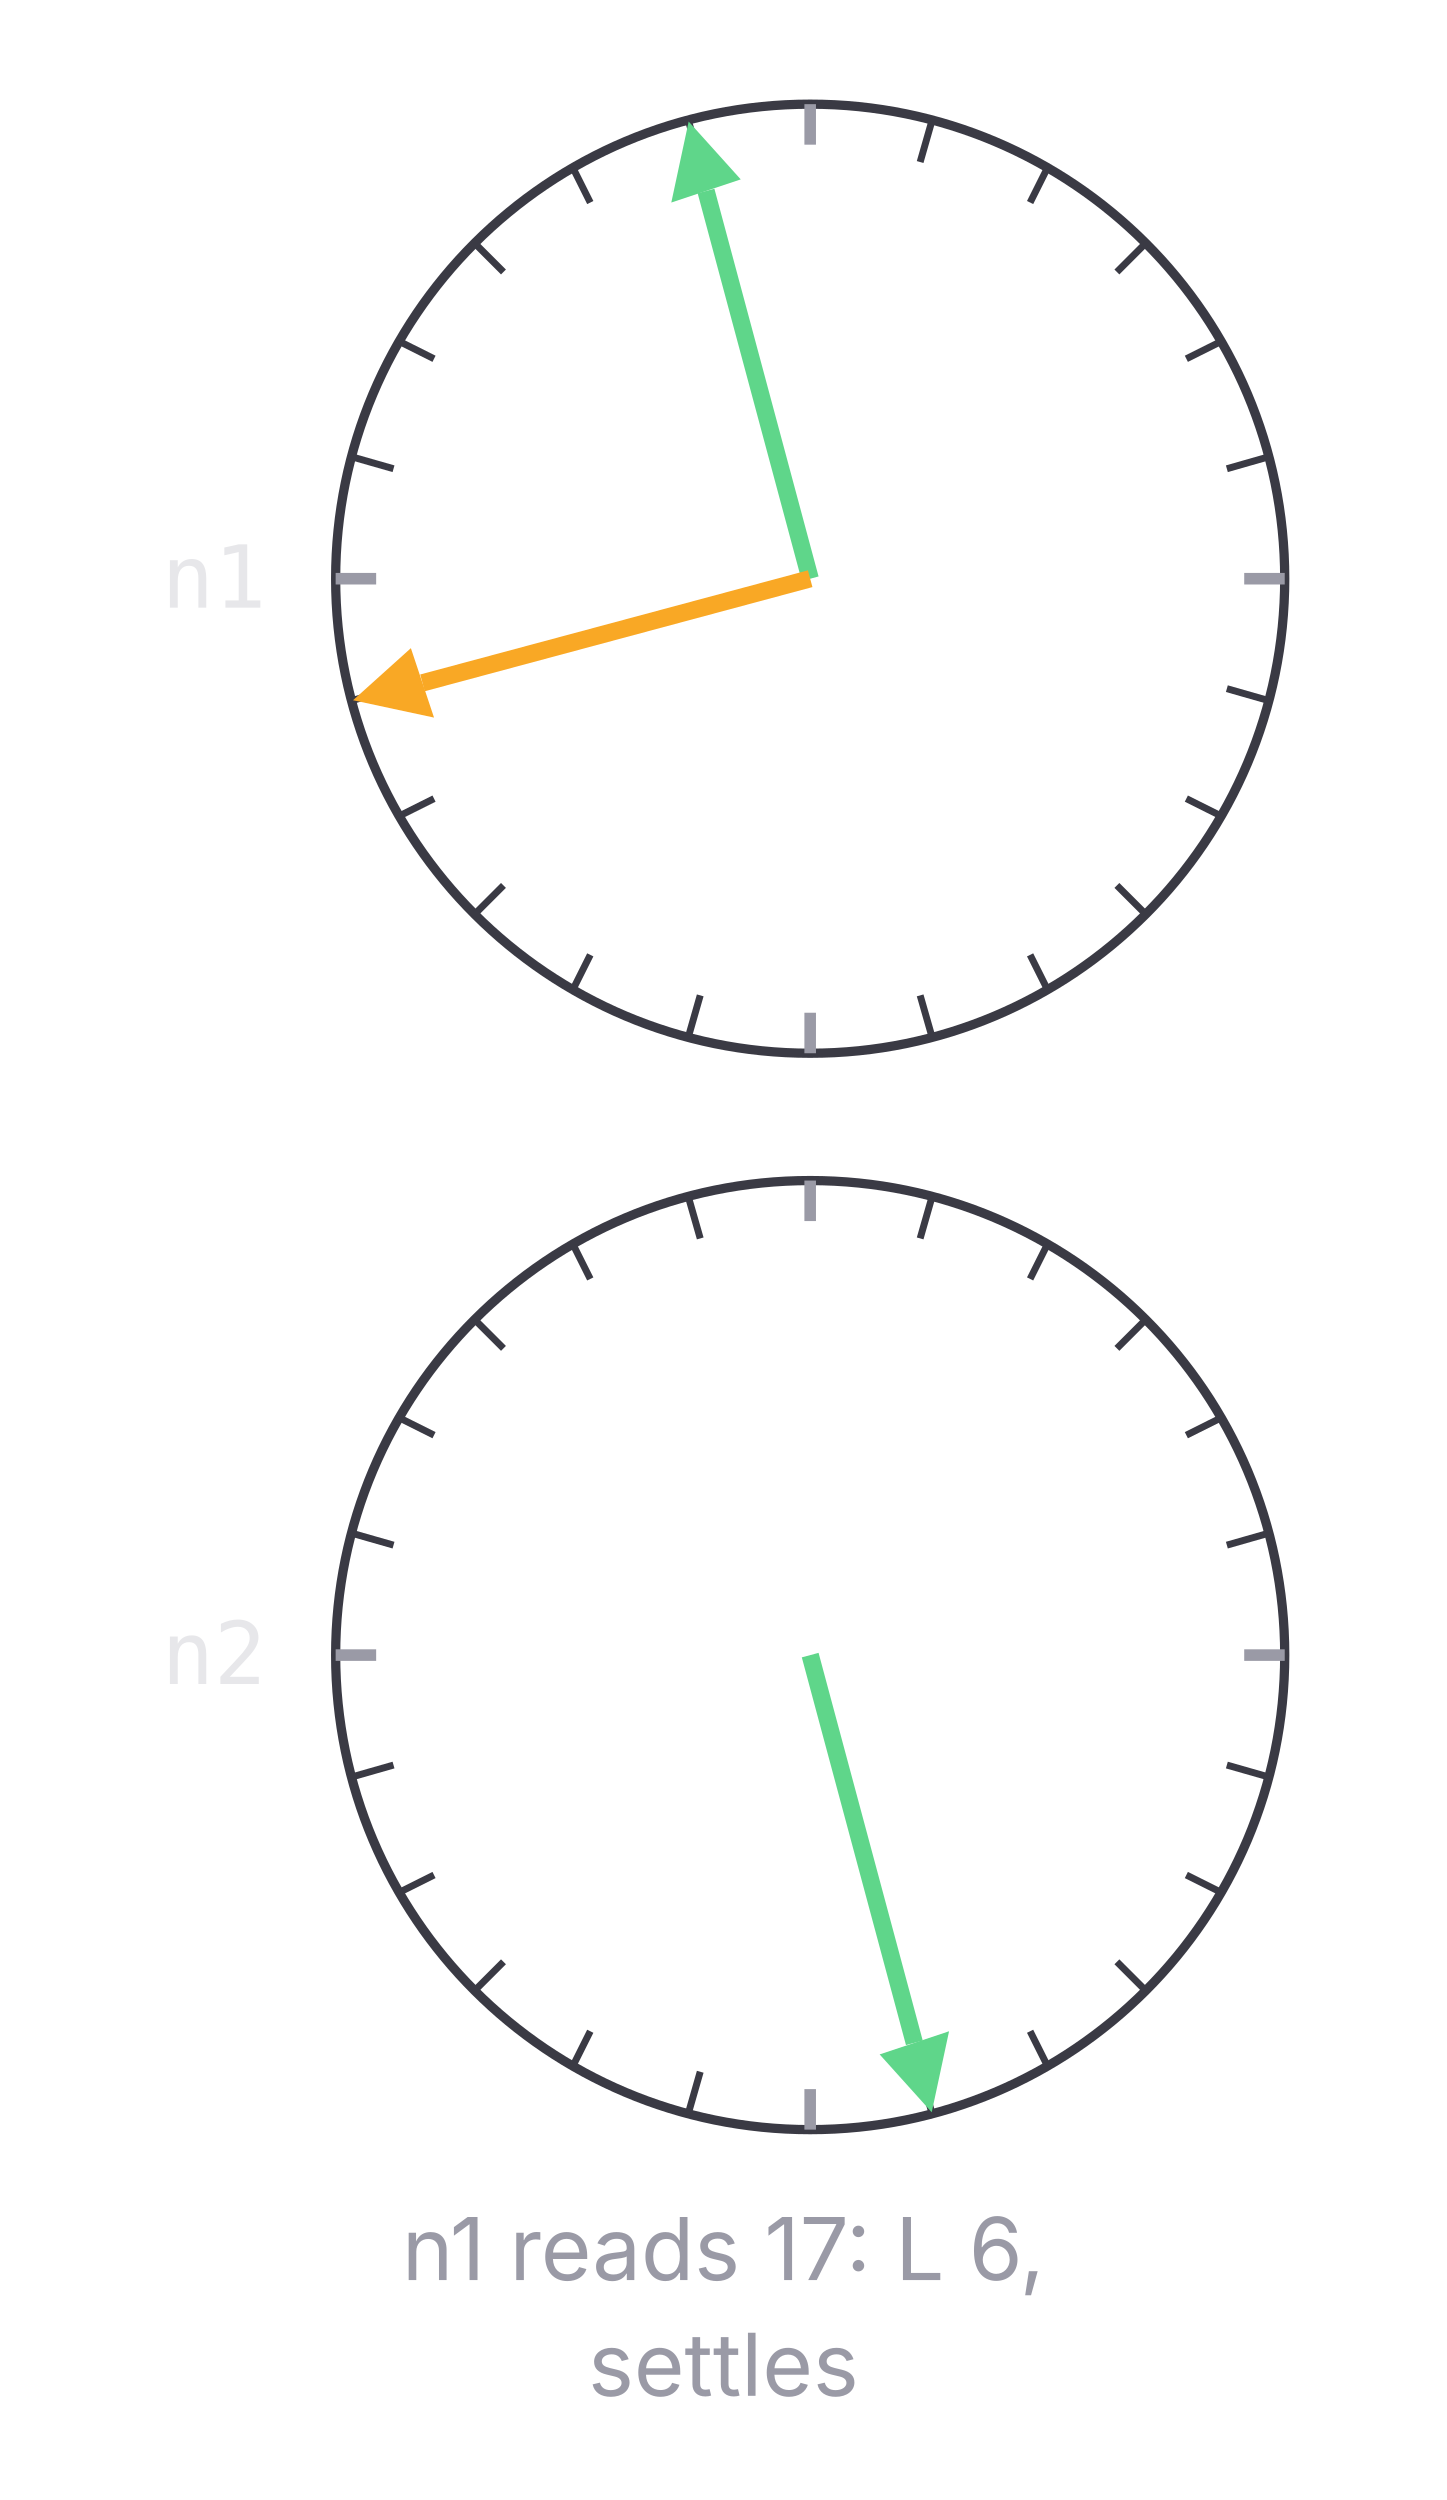
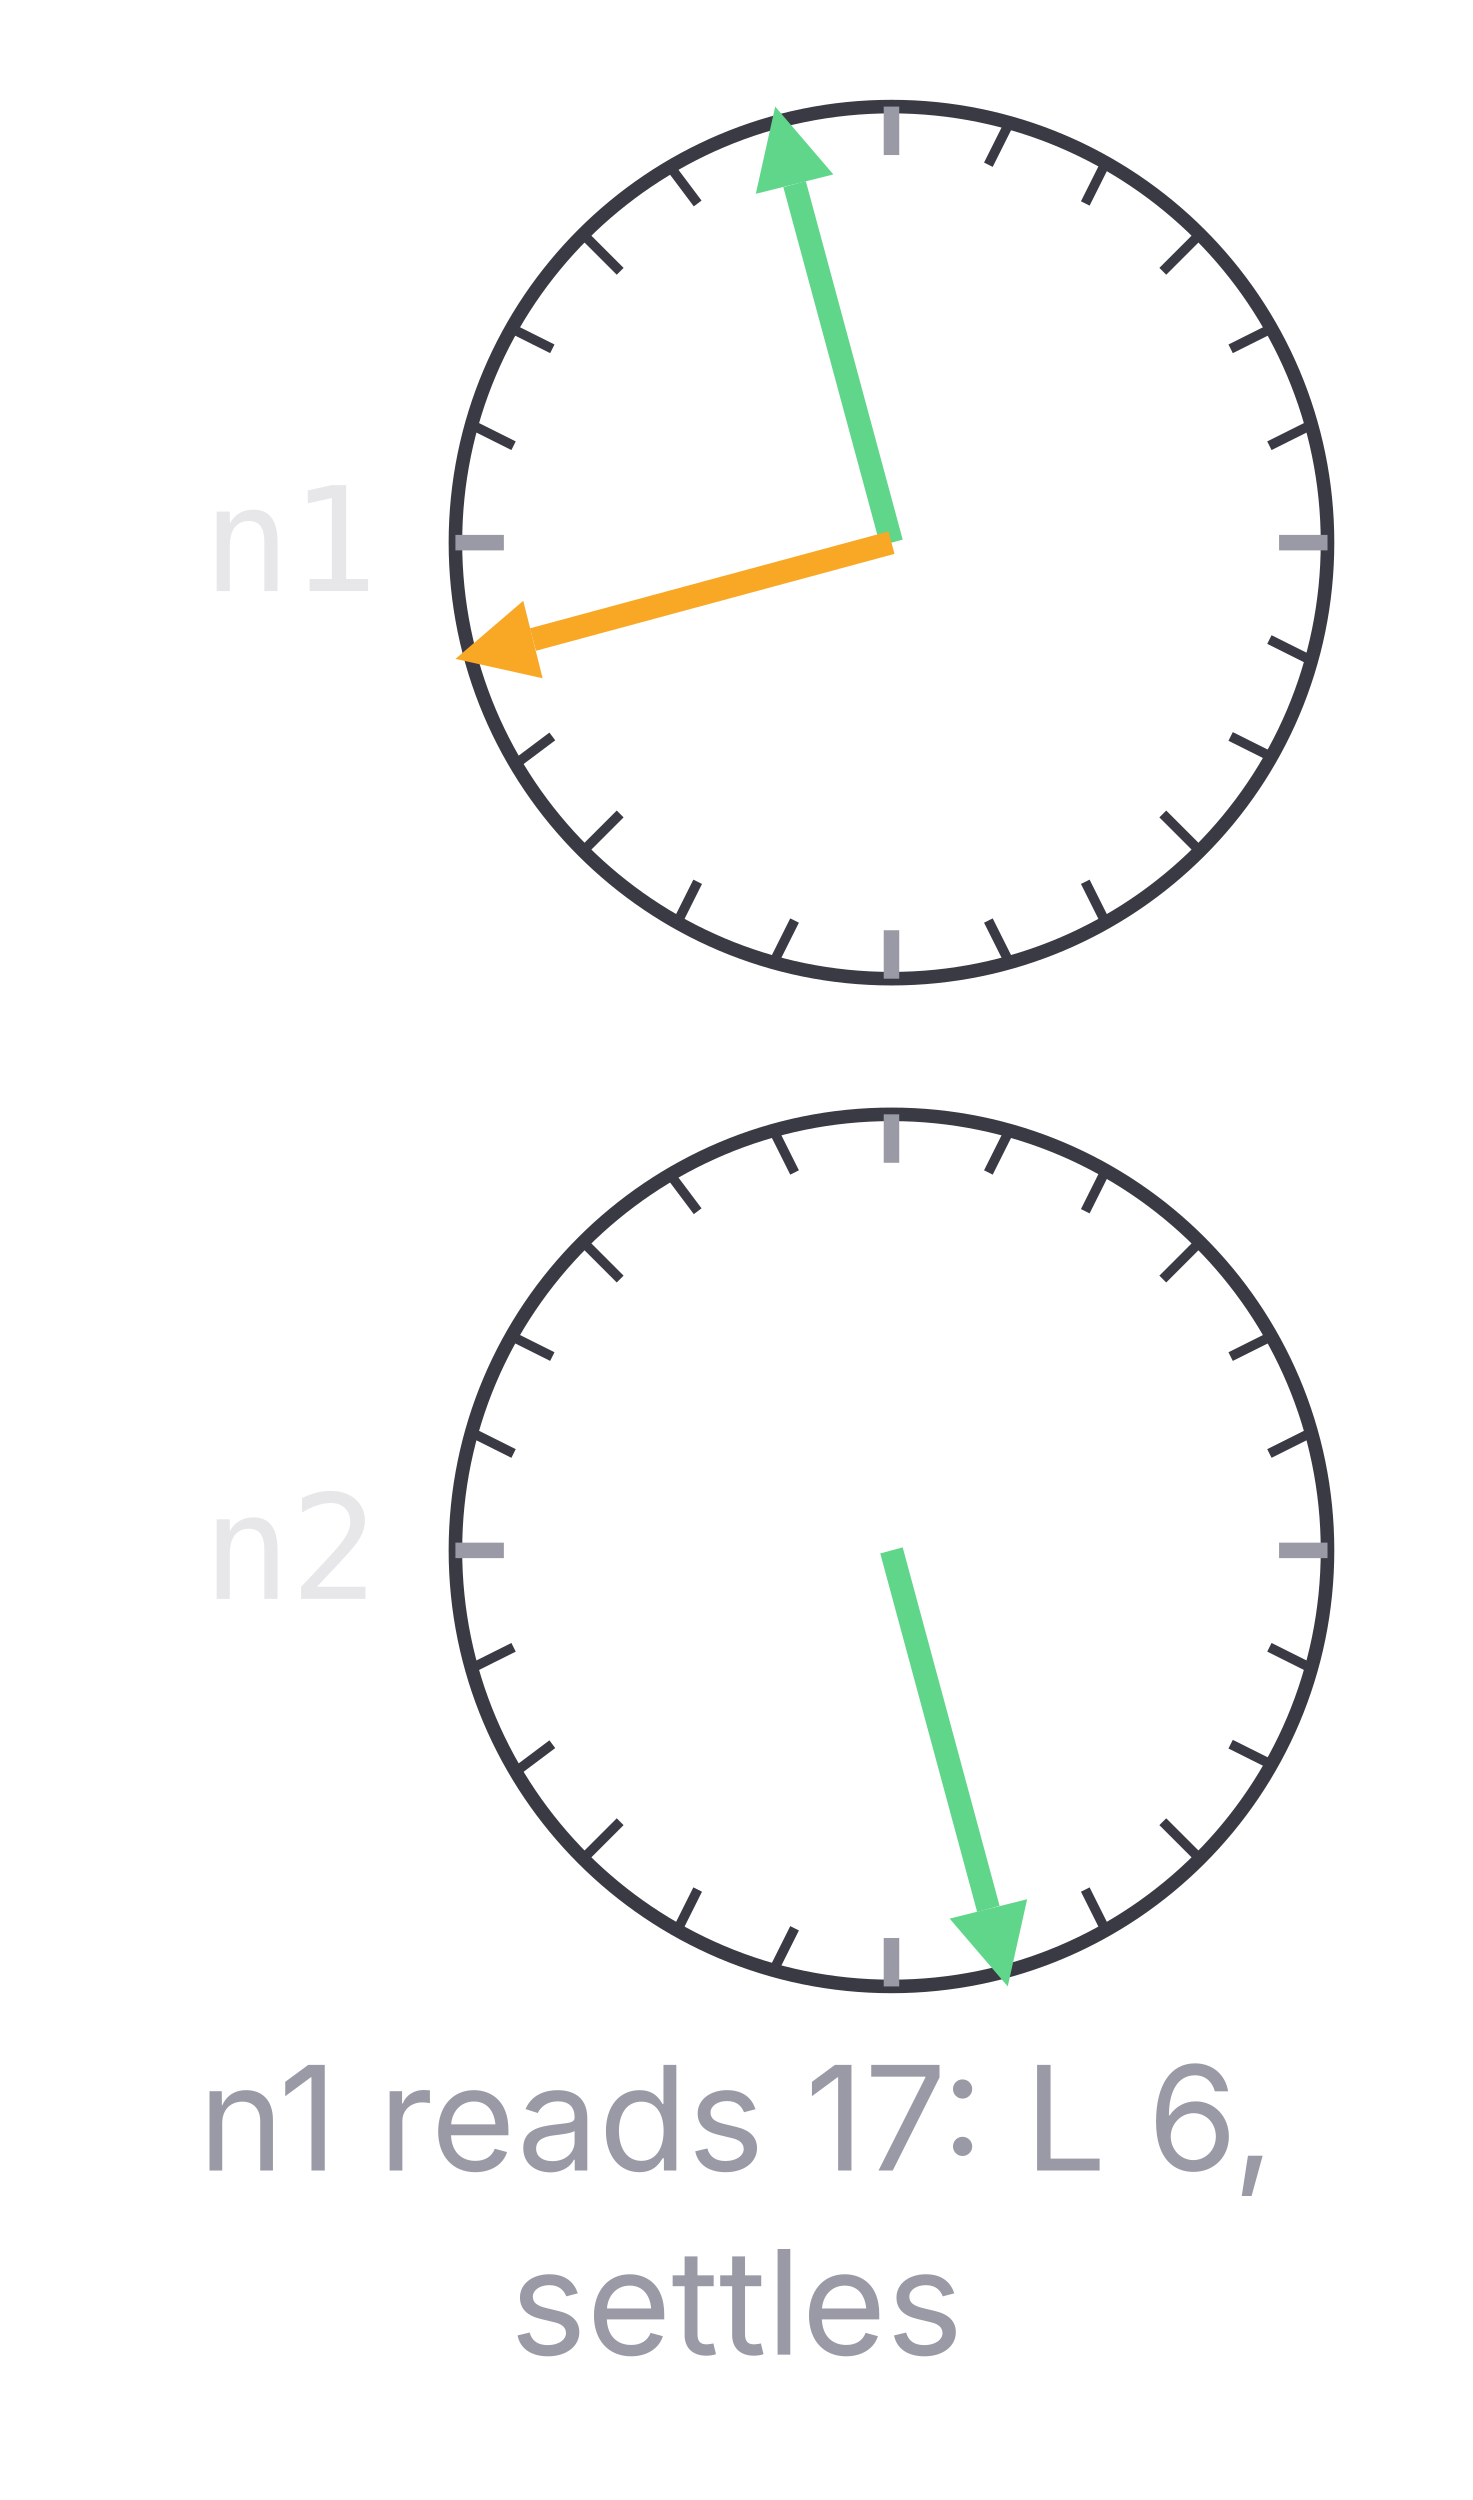
- <svg xmlns="http://www.w3.org/2000/svg" width="250" height="432" viewBox="0 0 250 432">
-   <circle cx="140" cy="100" r="82" fill="none" stroke="#3a3a44" stroke-width="1.6" />
-   <path d="M159 28L161 21M178 35L181 29M193 47L198 42M205 62L211 59M212 81L219 79M212 119L219 121M205 138L211 141M193 153L198 158M178 165L181 171M159 172L161 179M121 172L119 179M102 165L99 171M87 153L82 158M75 138L69 141M68 119L61 121M68 81L61 79M75 62L69 59M87 47L82 42M102 35L99 29M121 28L119 21" stroke="#3a3a44" stroke-width="1.2" />
-   <path d="M140 25L140 18M215 100L222 100M140 175L140 182M65 100L58 100" stroke="#9a9aa6" stroke-width="2" />
-   <line x1="140" y1="100" x2="122" y2="33" stroke="#5fd68a" stroke-width="3" />
-   <polygon points="119,21 128,31 116,35" fill="#5fd68a" />
-   <line x1="140" y1="100" x2="73" y2="118" stroke="#f9a825" stroke-width="3" />
-   <polygon points="61,121 71,112 75,124" fill="#f9a825" />
-   <text x="46" y="105" text-anchor="end" font-family="ui-monospace,SFMono-Regular,Menlo,monospace" font-size="15" fill="#e7e7ea">n1</text>
-   <circle cx="140" cy="286" r="82" fill="none" stroke="#3a3a44" stroke-width="1.6" />
-   <path d="M159 214L161 207M178 221L181 215M193 233L198 228M205 248L211 245M212 267L219 265M212 305L219 307M205 324L211 327M193 339L198 344M178 351L181 357M159 358L161 365M121 358L119 365M102 351L99 357M87 339L82 344M75 324L69 327M68 305L61 307M68 267L61 265M75 248L69 245M87 233L82 228M102 221L99 215M121 214L119 207" stroke="#3a3a44" stroke-width="1.2" />
-   <path d="M140 211L140 204M215 286L222 286M140 361L140 368M65 286L58 286" stroke="#9a9aa6" stroke-width="2" />
-   <line x1="140" y1="286" x2="158" y2="353" stroke="#5fd68a" stroke-width="3" />
-   <polygon points="161,365 152,355 164,351" fill="#5fd68a" />
-   <text x="46" y="291" text-anchor="end" font-family="ui-monospace,SFMono-Regular,Menlo,monospace" font-size="15" fill="#e7e7ea">n2</text>
-   <text x="125" y="394" text-anchor="middle" font-family="-apple-system,BlinkMacSystemFont,Segoe UI,sans-serif" font-size="15" fill="#9a9aa6">n1 reads 17: L 6,</text>
-   <text x="125" y="414" text-anchor="middle" font-family="-apple-system,BlinkMacSystemFont,Segoe UI,sans-serif" font-size="15" fill="#9a9aa6">settles</text>
+ <svg xmlns="http://www.w3.org/2000/svg" width="152" height="258" viewBox="0 0 152 258">
+   <circle cx="92" cy="56" r="45" fill="none" stroke="#3a3a44" stroke-width="1.4" />
+   <path d="M102 17L104 13M112 21L114 17M120 28L124 24M127 36L131 34M131 46L135 44M131 66L135 68M127 76L131 78M120 84L124 88M112 91L114 95M102 95L104 99M82 95L80 99M72 91L70 95M64 84L60 88M57 76L53 79M53 66L49 68M53 46L49 44M57 36L53 34M64 28L60 24M72 21L69 17M82 17L80 13" stroke="#3a3a44" />
+   <path d="M92 16L92 11M132 56L137 56M92 96L92 101M52 56L47 56" stroke="#9a9aa6" stroke-width="1.6" />
+   <line x1="92" y1="56" x2="82" y2="19" stroke="#5fd68a" stroke-width="2.4" />
+   <polygon points="80,11 86,18 78,20" fill="#5fd68a" />
+   <line x1="92" y1="56" x2="55" y2="66" stroke="#f9a825" stroke-width="2.4" />
+   <polygon points="47,68 54,62 56,70" fill="#f9a825" />
+   <text x="39" y="61" text-anchor="end" font-family="ui-monospace,SFMono-Regular,Menlo,monospace" font-size="15" fill="#e7e7ea">n1</text>
+   <circle cx="92" cy="160" r="45" fill="none" stroke="#3a3a44" stroke-width="1.4" />
+   <path d="M102 121L104 117M112 125L114 121M120 132L124 128M127 140L131 138M131 150L135 148M131 170L135 172M127 180L131 182M120 188L124 192M112 195L114 199M102 199L104 203M82 199L80 203M72 195L70 199M64 188L60 192M57 180L53 183M53 170L49 172M53 150L49 148M57 140L53 138M64 132L60 128M72 125L69 121M82 121L80 117" stroke="#3a3a44" />
+   <path d="M92 120L92 115M132 160L137 160M92 200L92 205M52 160L47 160" stroke="#9a9aa6" stroke-width="1.6" />
+   <line x1="92" y1="160" x2="102" y2="197" stroke="#5fd68a" stroke-width="2.4" />
+   <polygon points="104,205 98,198 106,196" fill="#5fd68a" />
+   <text x="39" y="165" text-anchor="end" font-family="ui-monospace,SFMono-Regular,Menlo,monospace" font-size="15" fill="#e7e7ea">n2</text>
+   <text x="76" y="224" text-anchor="middle" font-family="-apple-system,BlinkMacSystemFont,Segoe UI,sans-serif" font-size="15" fill="#9a9aa6">n1 reads 17: L 6,</text>
+   <text x="76" y="243" text-anchor="middle" font-family="-apple-system,BlinkMacSystemFont,Segoe UI,sans-serif" font-size="15" fill="#9a9aa6">settles</text>
</svg>
